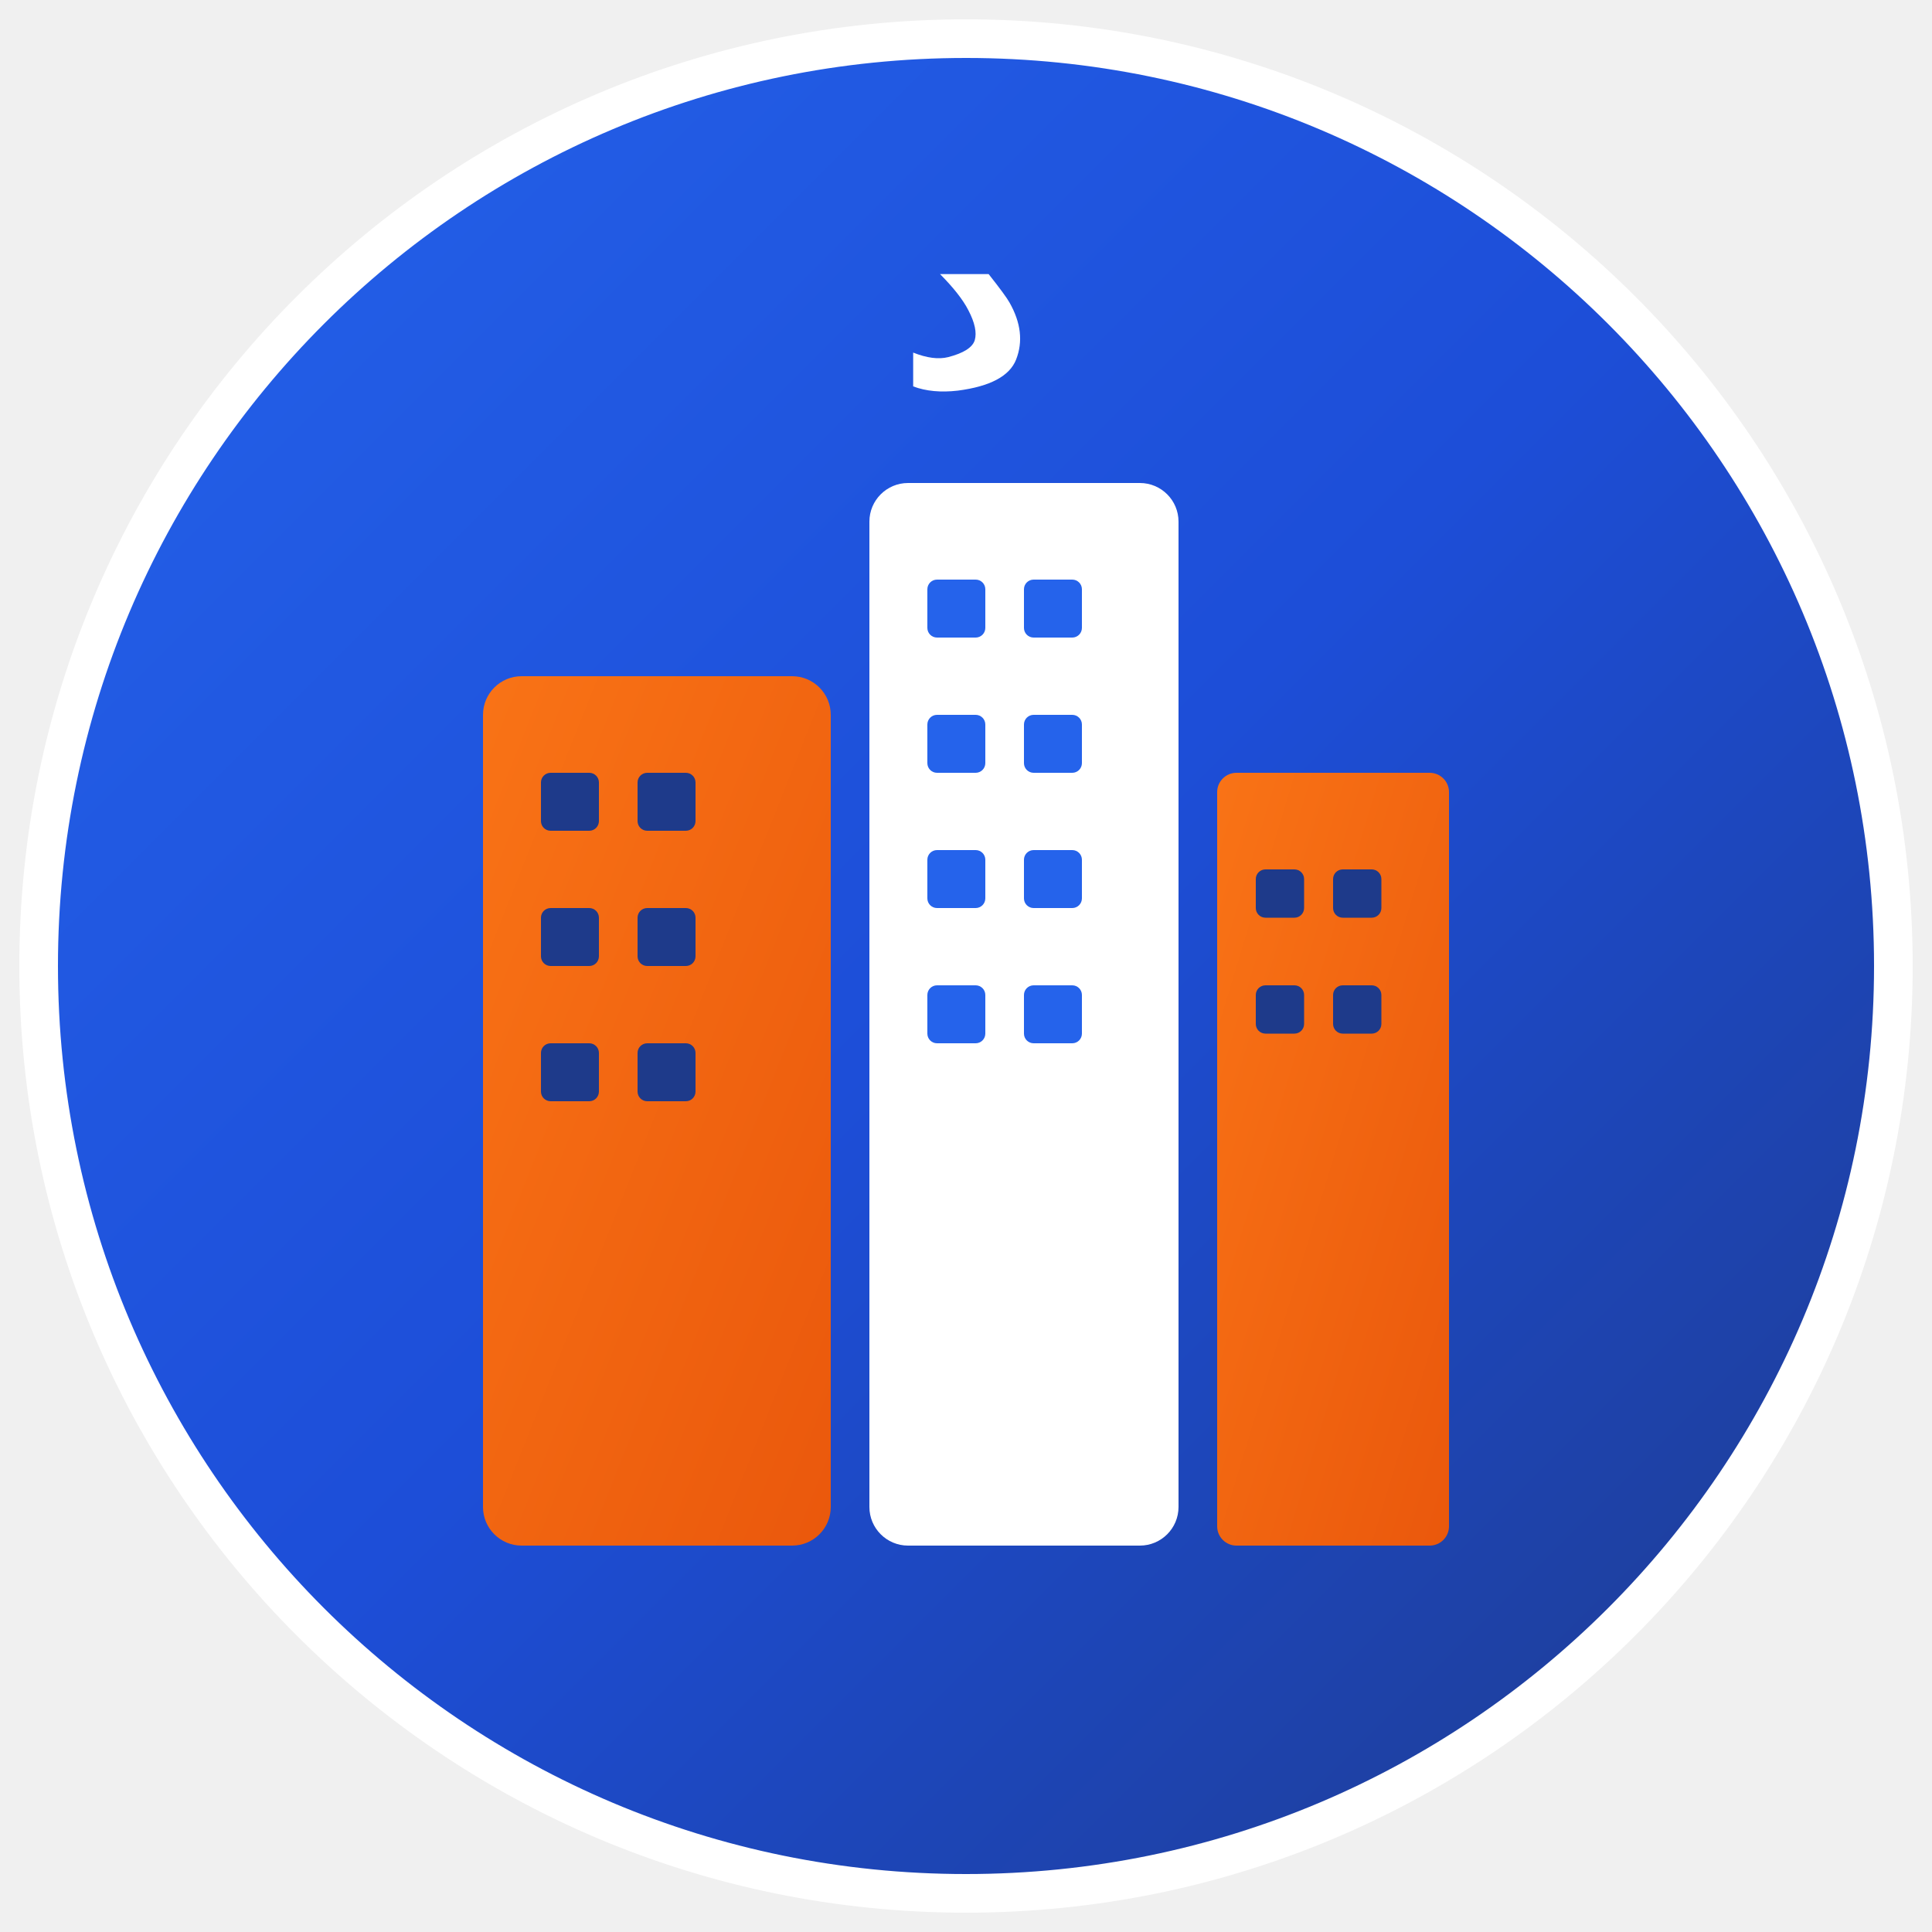
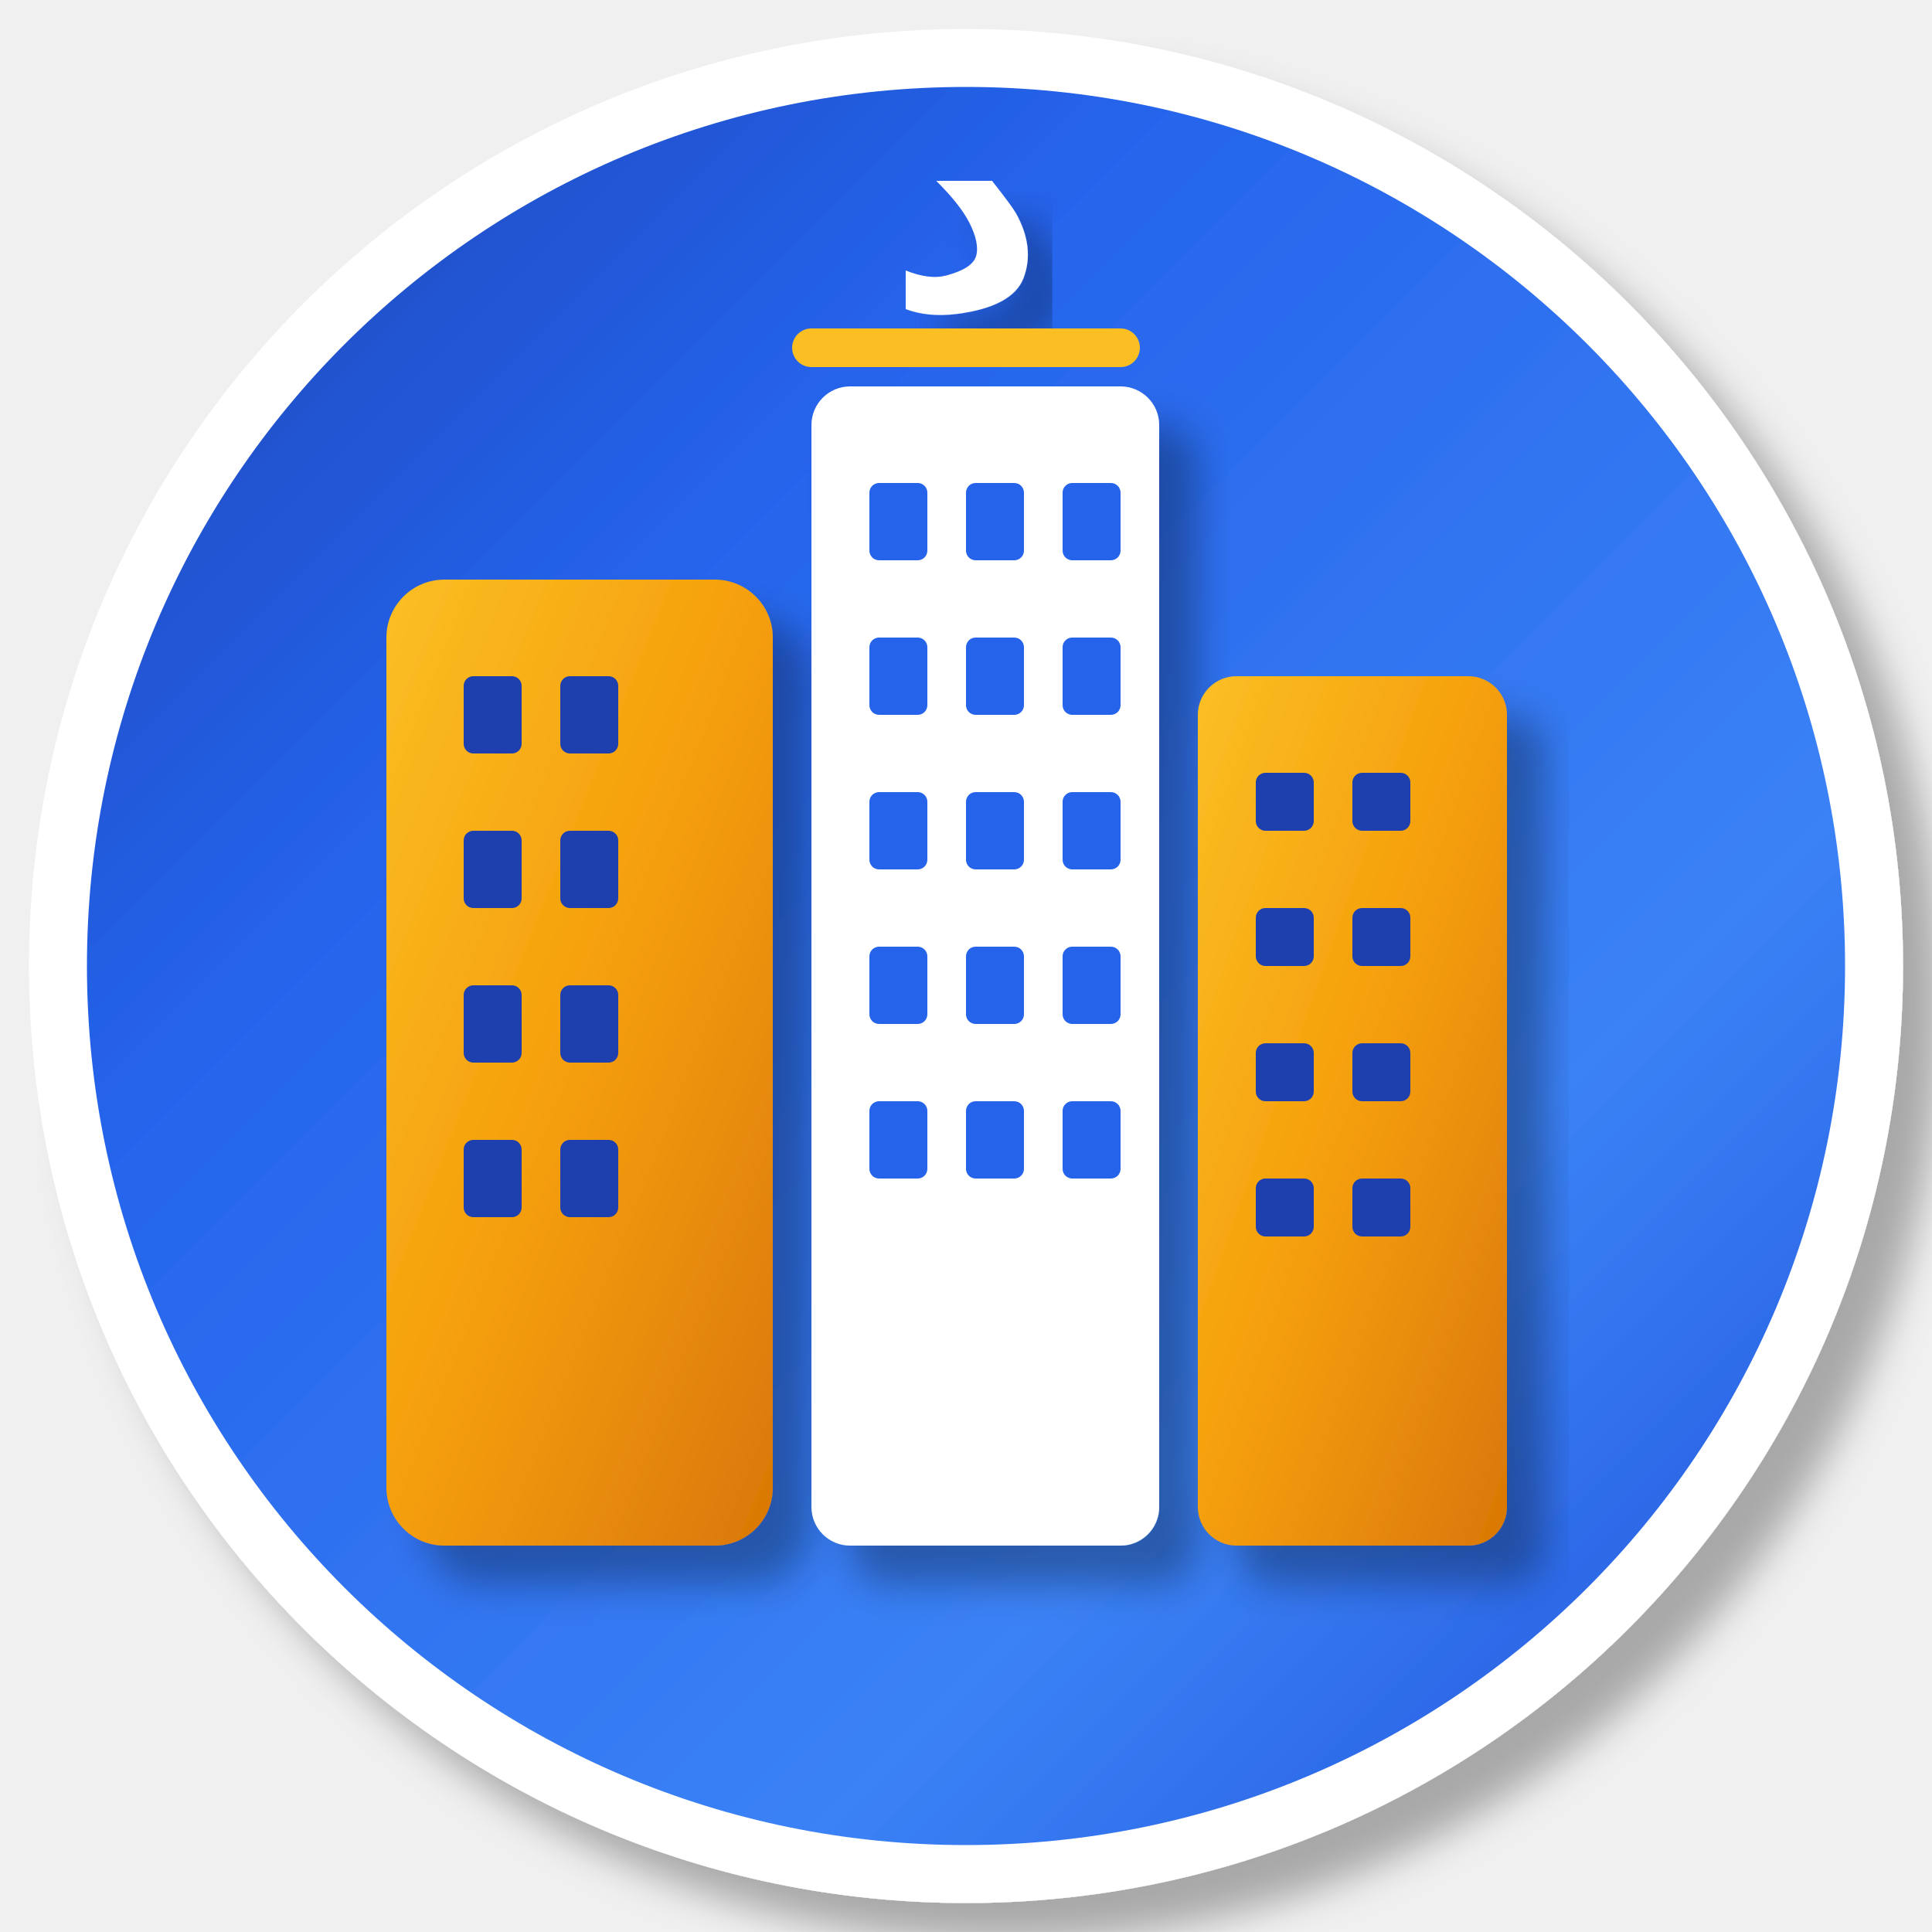
<svg xmlns="http://www.w3.org/2000/svg" viewBox="0 0 100 100" width="100" height="100">
  <defs>
+     <linearGradient id="backgroundGradient" x1="0%" y1="0%" x2="100%" y2="100%">
+       <stop offset="0%" style="stop-color:#1e40af;stop-opacity:1" />
+       <stop offset="30%" style="stop-color:#2563eb;stop-opacity:1" />
+       <stop offset="70%" style="stop-color:#3b82f6;stop-opacity:1" />
+       <stop offset="100%" style="stop-color:#1d4ed8;stop-opacity:1" />
+     </linearGradient>
    <linearGradient id="buildingGradient" x1="0%" y1="0%" x2="100%" y2="100%">
-       <stop offset="0%" style="stop-color:#2563eb;stop-opacity:1" />
-       <stop offset="50%" style="stop-color:#1d4ed8;stop-opacity:1" />
-       <stop offset="100%" style="stop-color:#1e3a8a;stop-opacity:1" />
+       <stop offset="0%" style="stop-color:#fbbf24;stop-opacity:1" />
+       <stop offset="50%" style="stop-color:#f59e0b;stop-opacity:1" />
+       <stop offset="100%" style="stop-color:#d97706;stop-opacity:1" />
    </linearGradient>
-     <linearGradient id="accentGradient" x1="0%" y1="0%" x2="100%" y2="100%">
-       <stop offset="0%" style="stop-color:#f97316;stop-opacity:1" />
-       <stop offset="100%" style="stop-color:#ea580c;stop-opacity:1" />
-     </linearGradient>
+     <filter id="shadow" x="-20%" y="-20%" width="140%" height="140%">
+       <feDropShadow dx="2" dy="2" stdDeviation="1" flood-color="#000000" flood-opacity="0.3" />
+     </filter>
  </defs>
-   <circle cx="50" cy="50" r="48" fill="url(#buildingGradient)" stroke="#ffffff" stroke-width="2" />
-   <rect x="25" y="35" width="18" height="45" fill="url(#accentGradient)" rx="2" />
-   <rect x="45" y="25" width="16" height="55" fill="#ffffff" rx="2" />
-   <rect x="63" y="40" width="12" height="40" fill="url(#accentGradient)" rx="1" />
-   <rect x="28" y="40" width="3" height="3" fill="#1e3a8a" rx="0.5" />
-   <rect x="33" y="40" width="3" height="3" fill="#1e3a8a" rx="0.5" />
-   <rect x="28" y="47" width="3" height="3" fill="#1e3a8a" rx="0.5" />
-   <rect x="33" y="47" width="3" height="3" fill="#1e3a8a" rx="0.5" />
-   <rect x="28" y="54" width="3" height="3" fill="#1e3a8a" rx="0.5" />
-   <rect x="33" y="54" width="3" height="3" fill="#1e3a8a" rx="0.5" />
-   <rect x="48" y="30" width="3" height="3" fill="#2563eb" rx="0.5" />
-   <rect x="53" y="30" width="3" height="3" fill="#2563eb" rx="0.5" />
-   <rect x="48" y="37" width="3" height="3" fill="#2563eb" rx="0.5" />
-   <rect x="53" y="37" width="3" height="3" fill="#2563eb" rx="0.5" />
-   <rect x="48" y="44" width="3" height="3" fill="#2563eb" rx="0.5" />
-   <rect x="53" y="44" width="3" height="3" fill="#2563eb" rx="0.5" />
-   <rect x="48" y="51" width="3" height="3" fill="#2563eb" rx="0.5" />
-   <rect x="53" y="51" width="3" height="3" fill="#2563eb" rx="0.5" />
-   <rect x="65" y="45" width="2.5" height="2.5" fill="#1e3a8a" rx="0.5" />
-   <rect x="69" y="45" width="2.5" height="2.5" fill="#1e3a8a" rx="0.5" />
-   <rect x="65" y="51" width="2.5" height="2.5" fill="#1e3a8a" rx="0.5" />
-   <rect x="69" y="51" width="2.5" height="2.5" fill="#1e3a8a" rx="0.5" />
-   <text x="50" y="20" font-family="Arial, sans-serif" font-size="14" font-weight="bold" text-anchor="middle" fill="#ffffff">د</text>
+   <circle cx="50" cy="50" r="47" fill="url(#backgroundGradient)" stroke="#ffffff" stroke-width="3" filter="url(#shadow)" />
+   <rect x="20" y="30" width="20" height="50" fill="url(#buildingGradient)" rx="3" ry="3" filter="url(#shadow)" />
+   <rect x="42" y="20" width="18" height="60" fill="#ffffff" rx="2" ry="2" filter="url(#shadow)" />
+   <rect x="62" y="35" width="16" height="45" fill="url(#buildingGradient)" rx="2" ry="2" filter="url(#shadow)" />
+   <rect x="24" y="35" width="3" height="4" fill="#1e40af" rx="0.5" />
+   <rect x="29" y="35" width="3" height="4" fill="#1e40af" rx="0.5" />
+   <rect x="24" y="43" width="3" height="4" fill="#1e40af" rx="0.5" />
+   <rect x="29" y="43" width="3" height="4" fill="#1e40af" rx="0.5" />
+   <rect x="24" y="51" width="3" height="4" fill="#1e40af" rx="0.5" />
+   <rect x="29" y="51" width="3" height="4" fill="#1e40af" rx="0.5" />
+   <rect x="24" y="59" width="3" height="4" fill="#1e40af" rx="0.5" />
+   <rect x="29" y="59" width="3" height="4" fill="#1e40af" rx="0.5" />
+   <rect x="45" y="25" width="3" height="4" fill="#2563eb" rx="0.5" />
+   <rect x="50" y="25" width="3" height="4" fill="#2563eb" rx="0.5" />
+   <rect x="55" y="25" width="3" height="4" fill="#2563eb" rx="0.5" />
+   <rect x="45" y="33" width="3" height="4" fill="#2563eb" rx="0.5" />
+   <rect x="50" y="33" width="3" height="4" fill="#2563eb" rx="0.5" />
+   <rect x="55" y="33" width="3" height="4" fill="#2563eb" rx="0.5" />
+   <rect x="45" y="41" width="3" height="4" fill="#2563eb" rx="0.5" />
+   <rect x="50" y="41" width="3" height="4" fill="#2563eb" rx="0.5" />
+   <rect x="55" y="41" width="3" height="4" fill="#2563eb" rx="0.5" />
+   <rect x="45" y="49" width="3" height="4" fill="#2563eb" rx="0.5" />
+   <rect x="50" y="49" width="3" height="4" fill="#2563eb" rx="0.5" />
+   <rect x="55" y="49" width="3" height="4" fill="#2563eb" rx="0.5" />
+   <rect x="45" y="57" width="3" height="4" fill="#2563eb" rx="0.5" />
+   <rect x="50" y="57" width="3" height="4" fill="#2563eb" rx="0.5" />
+   <rect x="55" y="57" width="3" height="4" fill="#2563eb" rx="0.5" />
+   <rect x="65" y="40" width="3" height="3" fill="#1e40af" rx="0.5" />
+   <rect x="70" y="40" width="3" height="3" fill="#1e40af" rx="0.5" />
+   <rect x="65" y="47" width="3" height="3" fill="#1e40af" rx="0.5" />
+   <rect x="70" y="47" width="3" height="3" fill="#1e40af" rx="0.5" />
+   <rect x="65" y="54" width="3" height="3" fill="#1e40af" rx="0.5" />
+   <rect x="70" y="54" width="3" height="3" fill="#1e40af" rx="0.5" />
+   <rect x="65" y="61" width="3" height="3" fill="#1e40af" rx="0.5" />
+   <rect x="70" y="61" width="3" height="3" fill="#1e40af" rx="0.5" />
+   <text x="50" y="16" font-family="Arial, sans-serif" font-size="16" font-weight="bold" text-anchor="middle" fill="#ffffff" filter="url(#shadow)">د</text>
+   <line x1="42" y1="18" x2="58" y2="18" stroke="#fbbf24" stroke-width="2" stroke-linecap="round" />
</svg>
